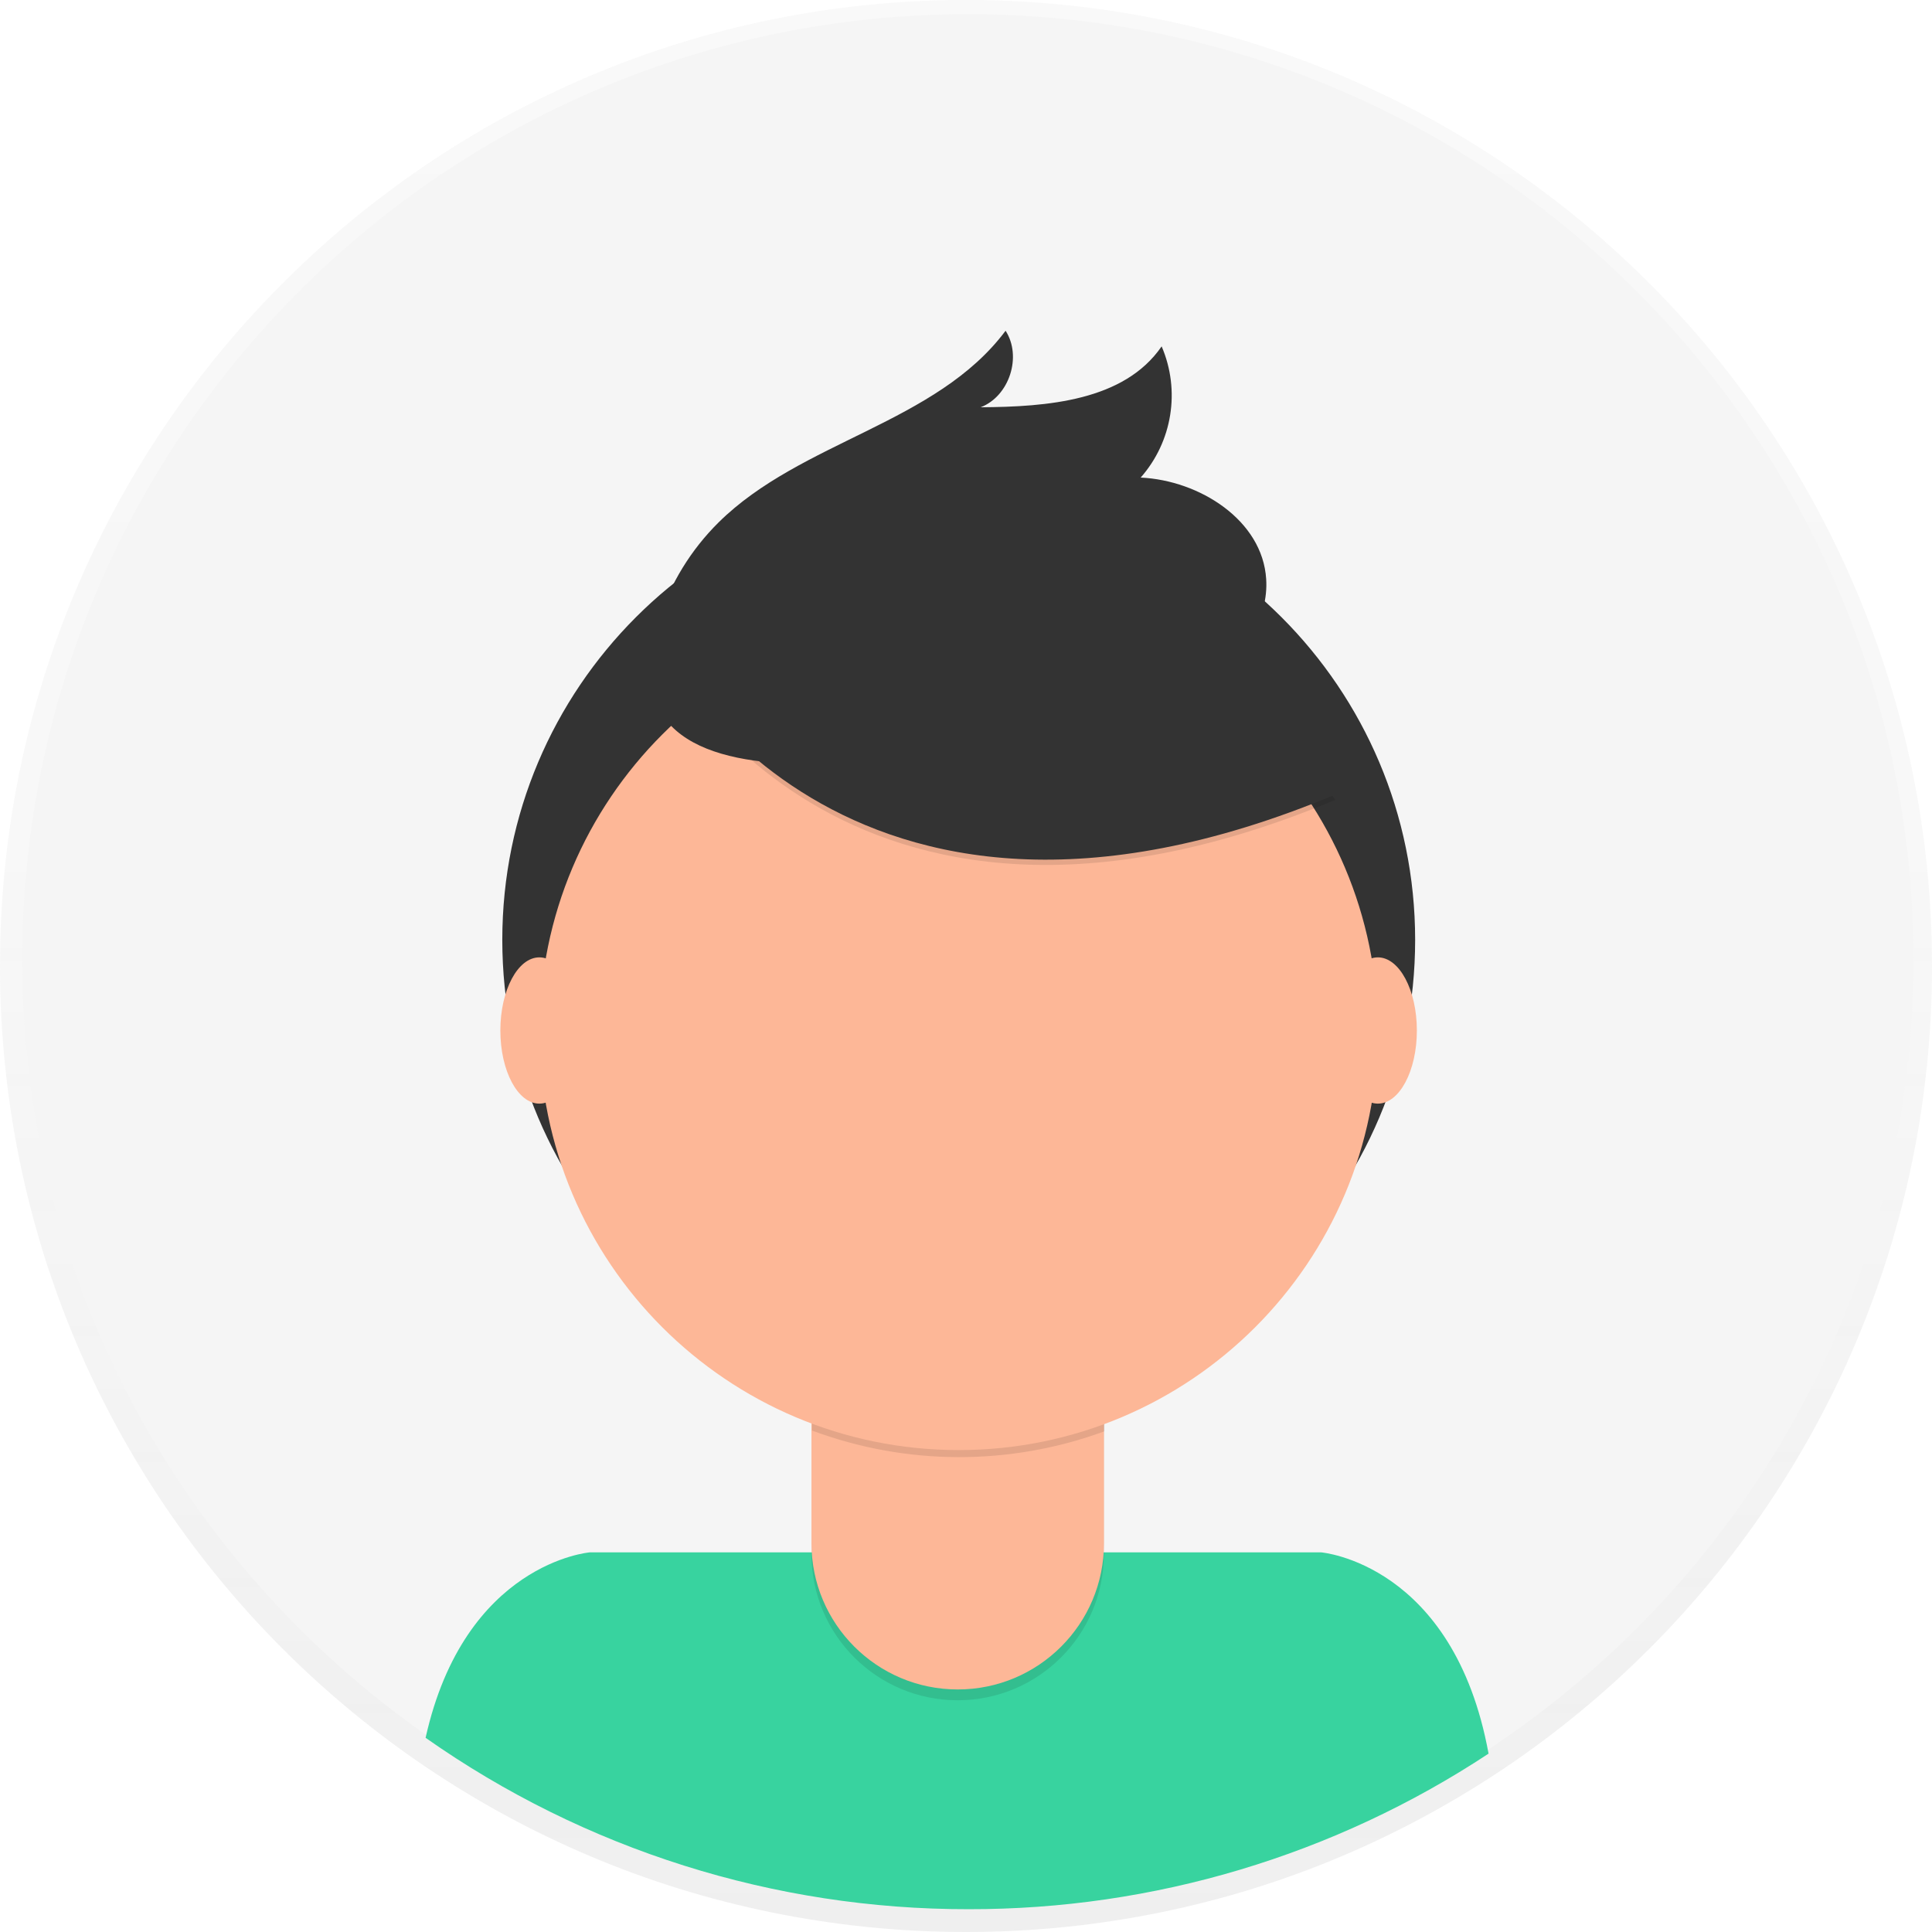
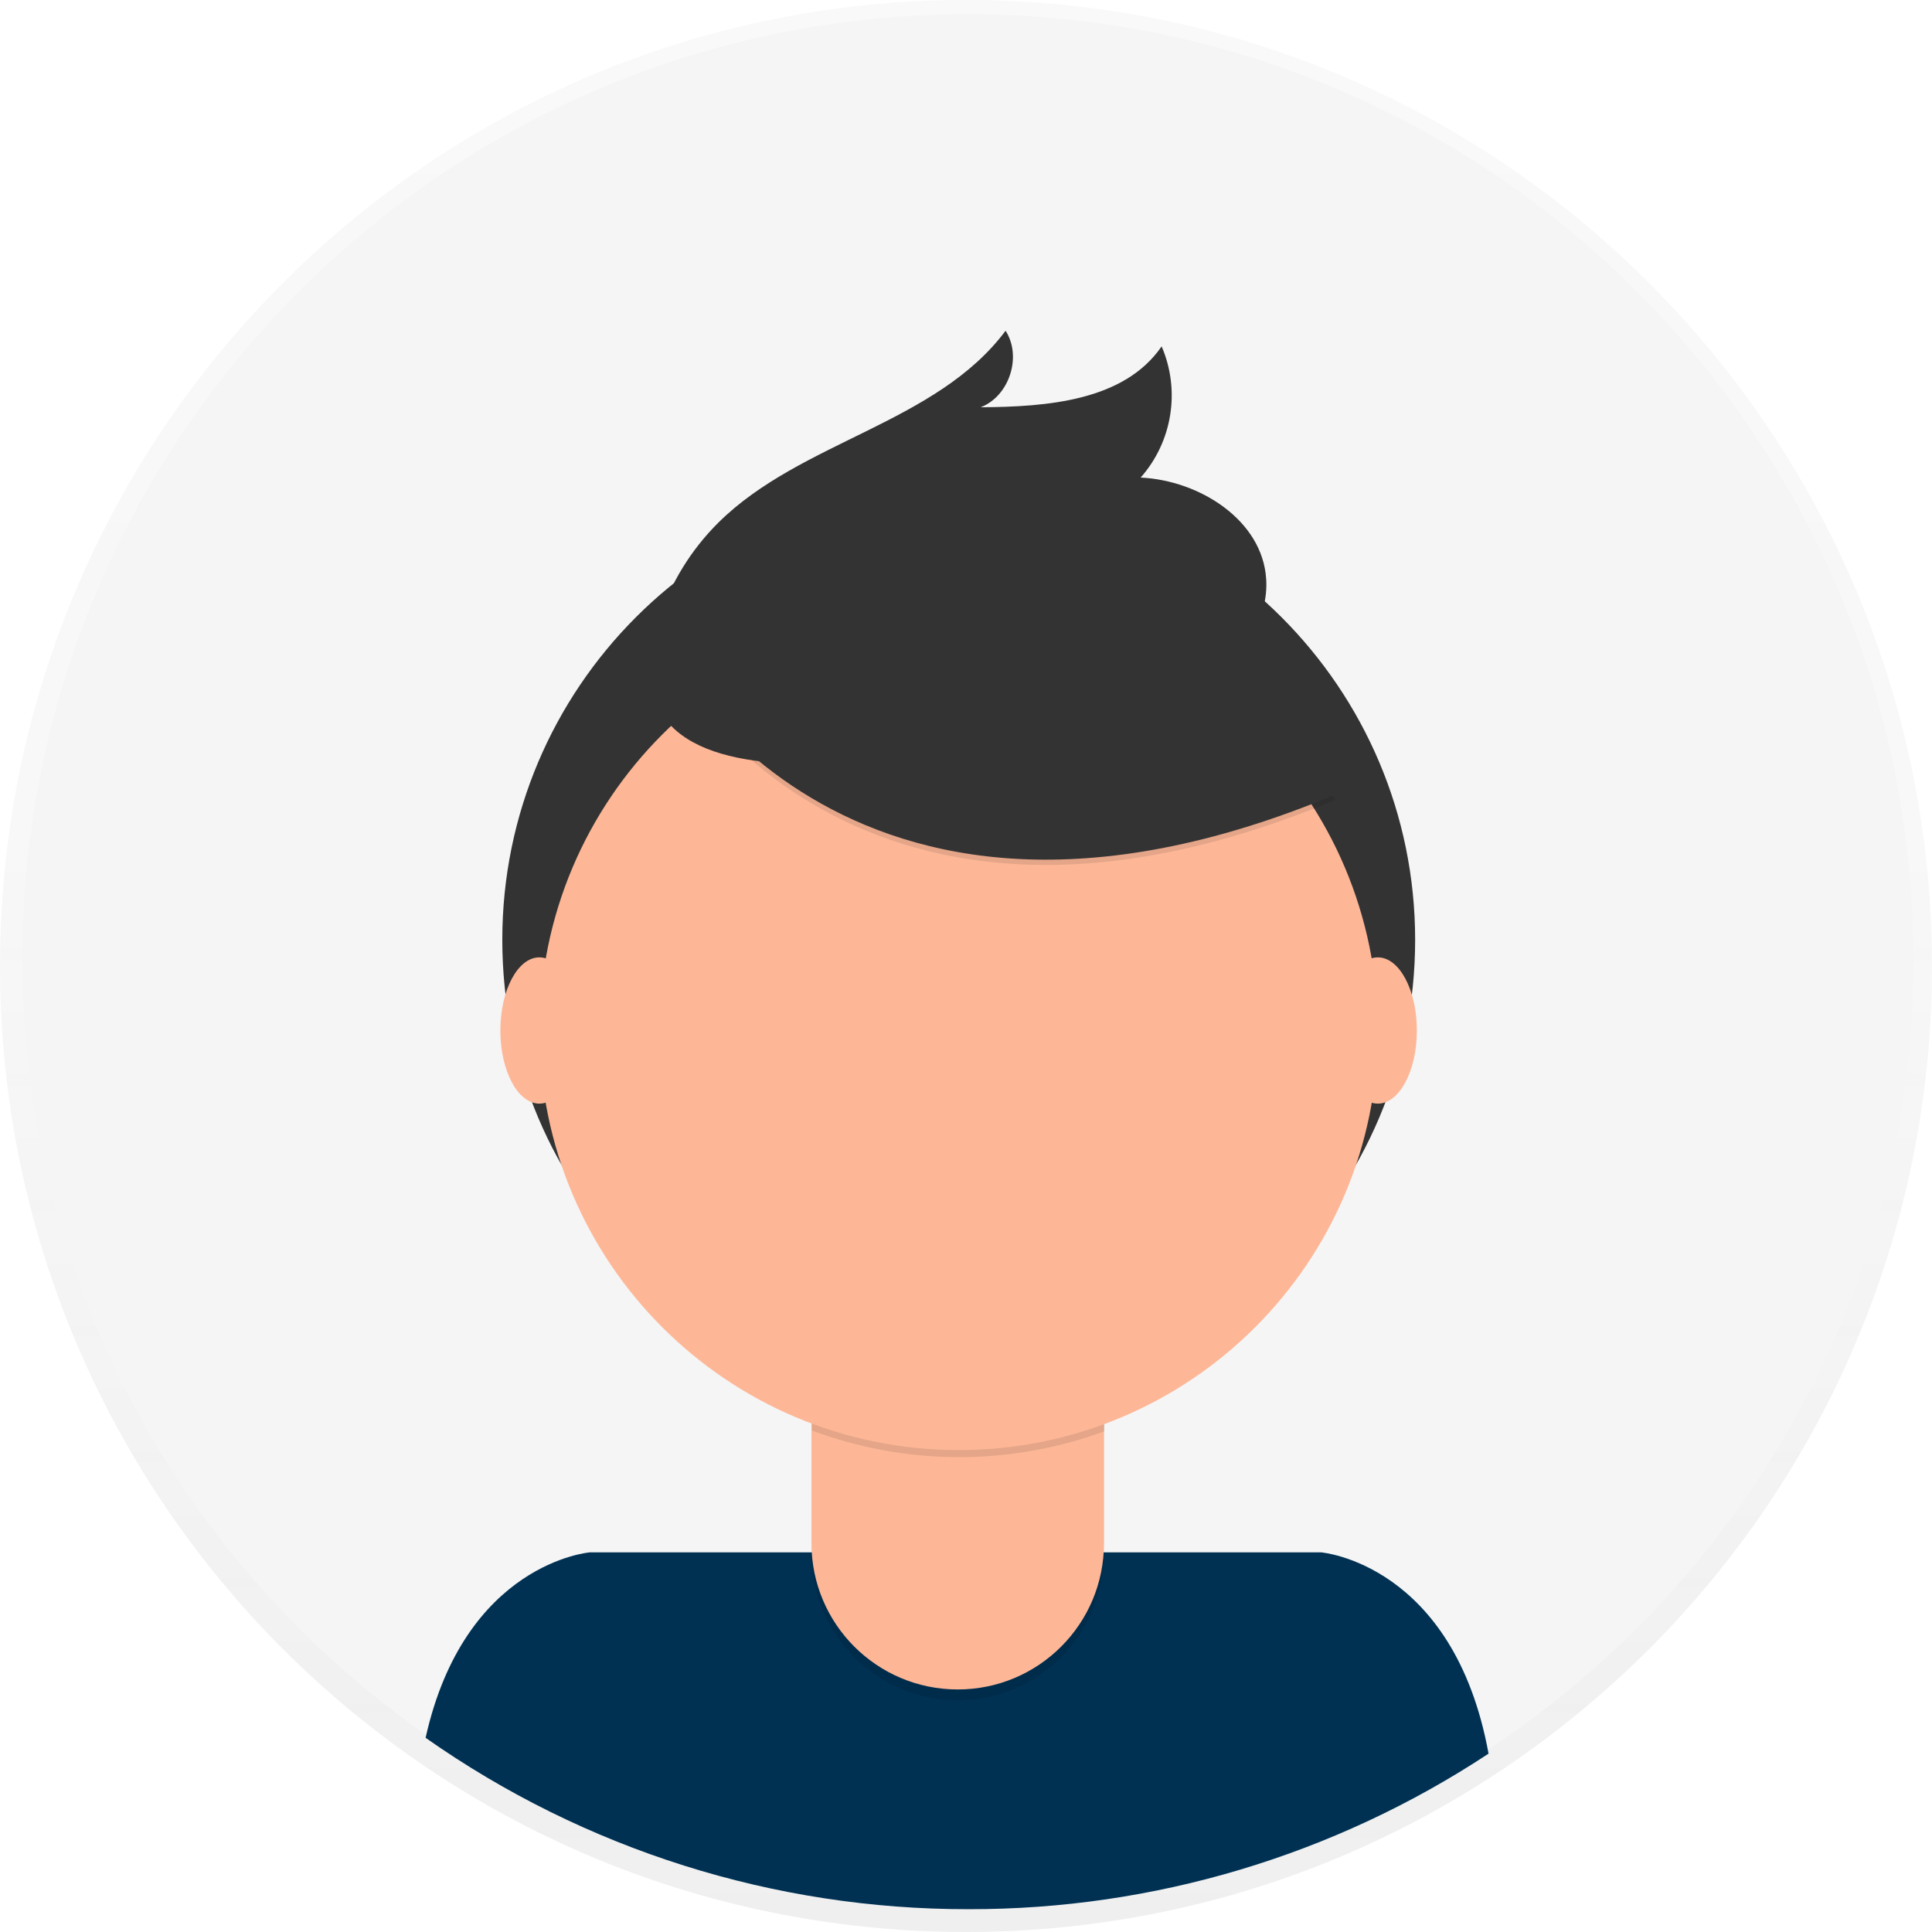
<svg xmlns="http://www.w3.org/2000/svg" id="457bf273-24a3-4fd8-a857-e9b918267d6a" data-name="Layer 1" width="698" height="698" viewBox="0 0 698 698">
  <defs>
    <linearGradient id="b247946c-c62f-4d08-994a-4c3d64e1e98f" x1="349" y1="698" x2="349" gradientUnits="userSpaceOnUse">
      <stop offset="0" stop-color="gray" stop-opacity="0.25" />
      <stop offset="0.54" stop-color="gray" stop-opacity="0.12" />
      <stop offset="1" stop-color="gray" stop-opacity="0.1" />
    </linearGradient>
  </defs>
  <g opacity="0.5">
    <circle cx="349" cy="349" r="349" fill="url(#b247946c-c62f-4d08-994a-4c3d64e1e98f)" />
  </g>
  <circle cx="349.68" cy="346.77" r="341.64" fill="#f5f5f5" />
-   <path d="M601,790.76a340,340,0,0,0,187.79-56.2c-12.59-68.8-60.5-72.72-60.5-72.72H464.09s-45.21,3.71-59.33,67A340.07,340.07,0,0,0,601,790.76Z" transform="translate(-251 -101)" fill="#38d39f" />
+   <path d="M601,790.76a340,340,0,0,0,187.79-56.2c-12.59-68.8-60.5-72.72-60.5-72.72H464.09s-45.21,3.71-59.33,67A340.07,340.07,0,0,0,601,790.76Z" transform="translate(-251 -101)" fill="#003153" />
  <circle cx="346.37" cy="339.57" r="164.9" fill="#333" />
  <path d="M293.15,476.92H398.81a0,0,0,0,1,0,0v84.53A52.83,52.83,0,0,1,346,614.28h0a52.83,52.83,0,0,1-52.83-52.83V476.92a0,0,0,0,1,0,0Z" opacity="0.1" />
  <path d="M296.5,473h99a3.35,3.35,0,0,1,3.35,3.35v81.18A52.83,52.83,0,0,1,346,610.37h0a52.83,52.83,0,0,1-52.83-52.83V476.35A3.35,3.35,0,0,1,296.5,473Z" fill="#fdb797" />
  <path d="M544.34,617.82a152.07,152.07,0,0,0,105.66.29v-13H544.34Z" transform="translate(-251 -101)" opacity="0.1" />
  <circle cx="346.37" cy="372.44" r="151.45" fill="#fdb797" />
  <path d="M489.49,335.68S553.32,465.24,733.37,390l-41.92-65.73-74.31-26.67Z" transform="translate(-251 -101)" opacity="0.1" />
  <path d="M489.49,333.78s63.83,129.56,243.88,54.3l-41.92-65.73-74.31-26.67Z" transform="translate(-251 -101)" fill="#333" />
  <path d="M488.93,325a87.49,87.49,0,0,1,21.69-35.27c29.79-29.45,78.63-35.66,103.68-69.24,6,9.32,1.36,23.65-9,27.65,24-.16,51.81-2.26,65.38-22a44.89,44.89,0,0,1-7.57,47.4c21.27,1,44,15.4,45.34,36.65.92,14.16-8,27.56-19.59,35.68s-25.71,11.85-39.56,14.9C608.86,369.7,462.54,407.07,488.93,325Z" transform="translate(-251 -101)" fill="#333" />
  <ellipse cx="194.86" cy="372.3" rx="14.09" ry="26.42" fill="#fdb797" />
  <ellipse cx="497.8" cy="372.3" rx="14.09" ry="26.42" fill="#fdb797" />
</svg>
